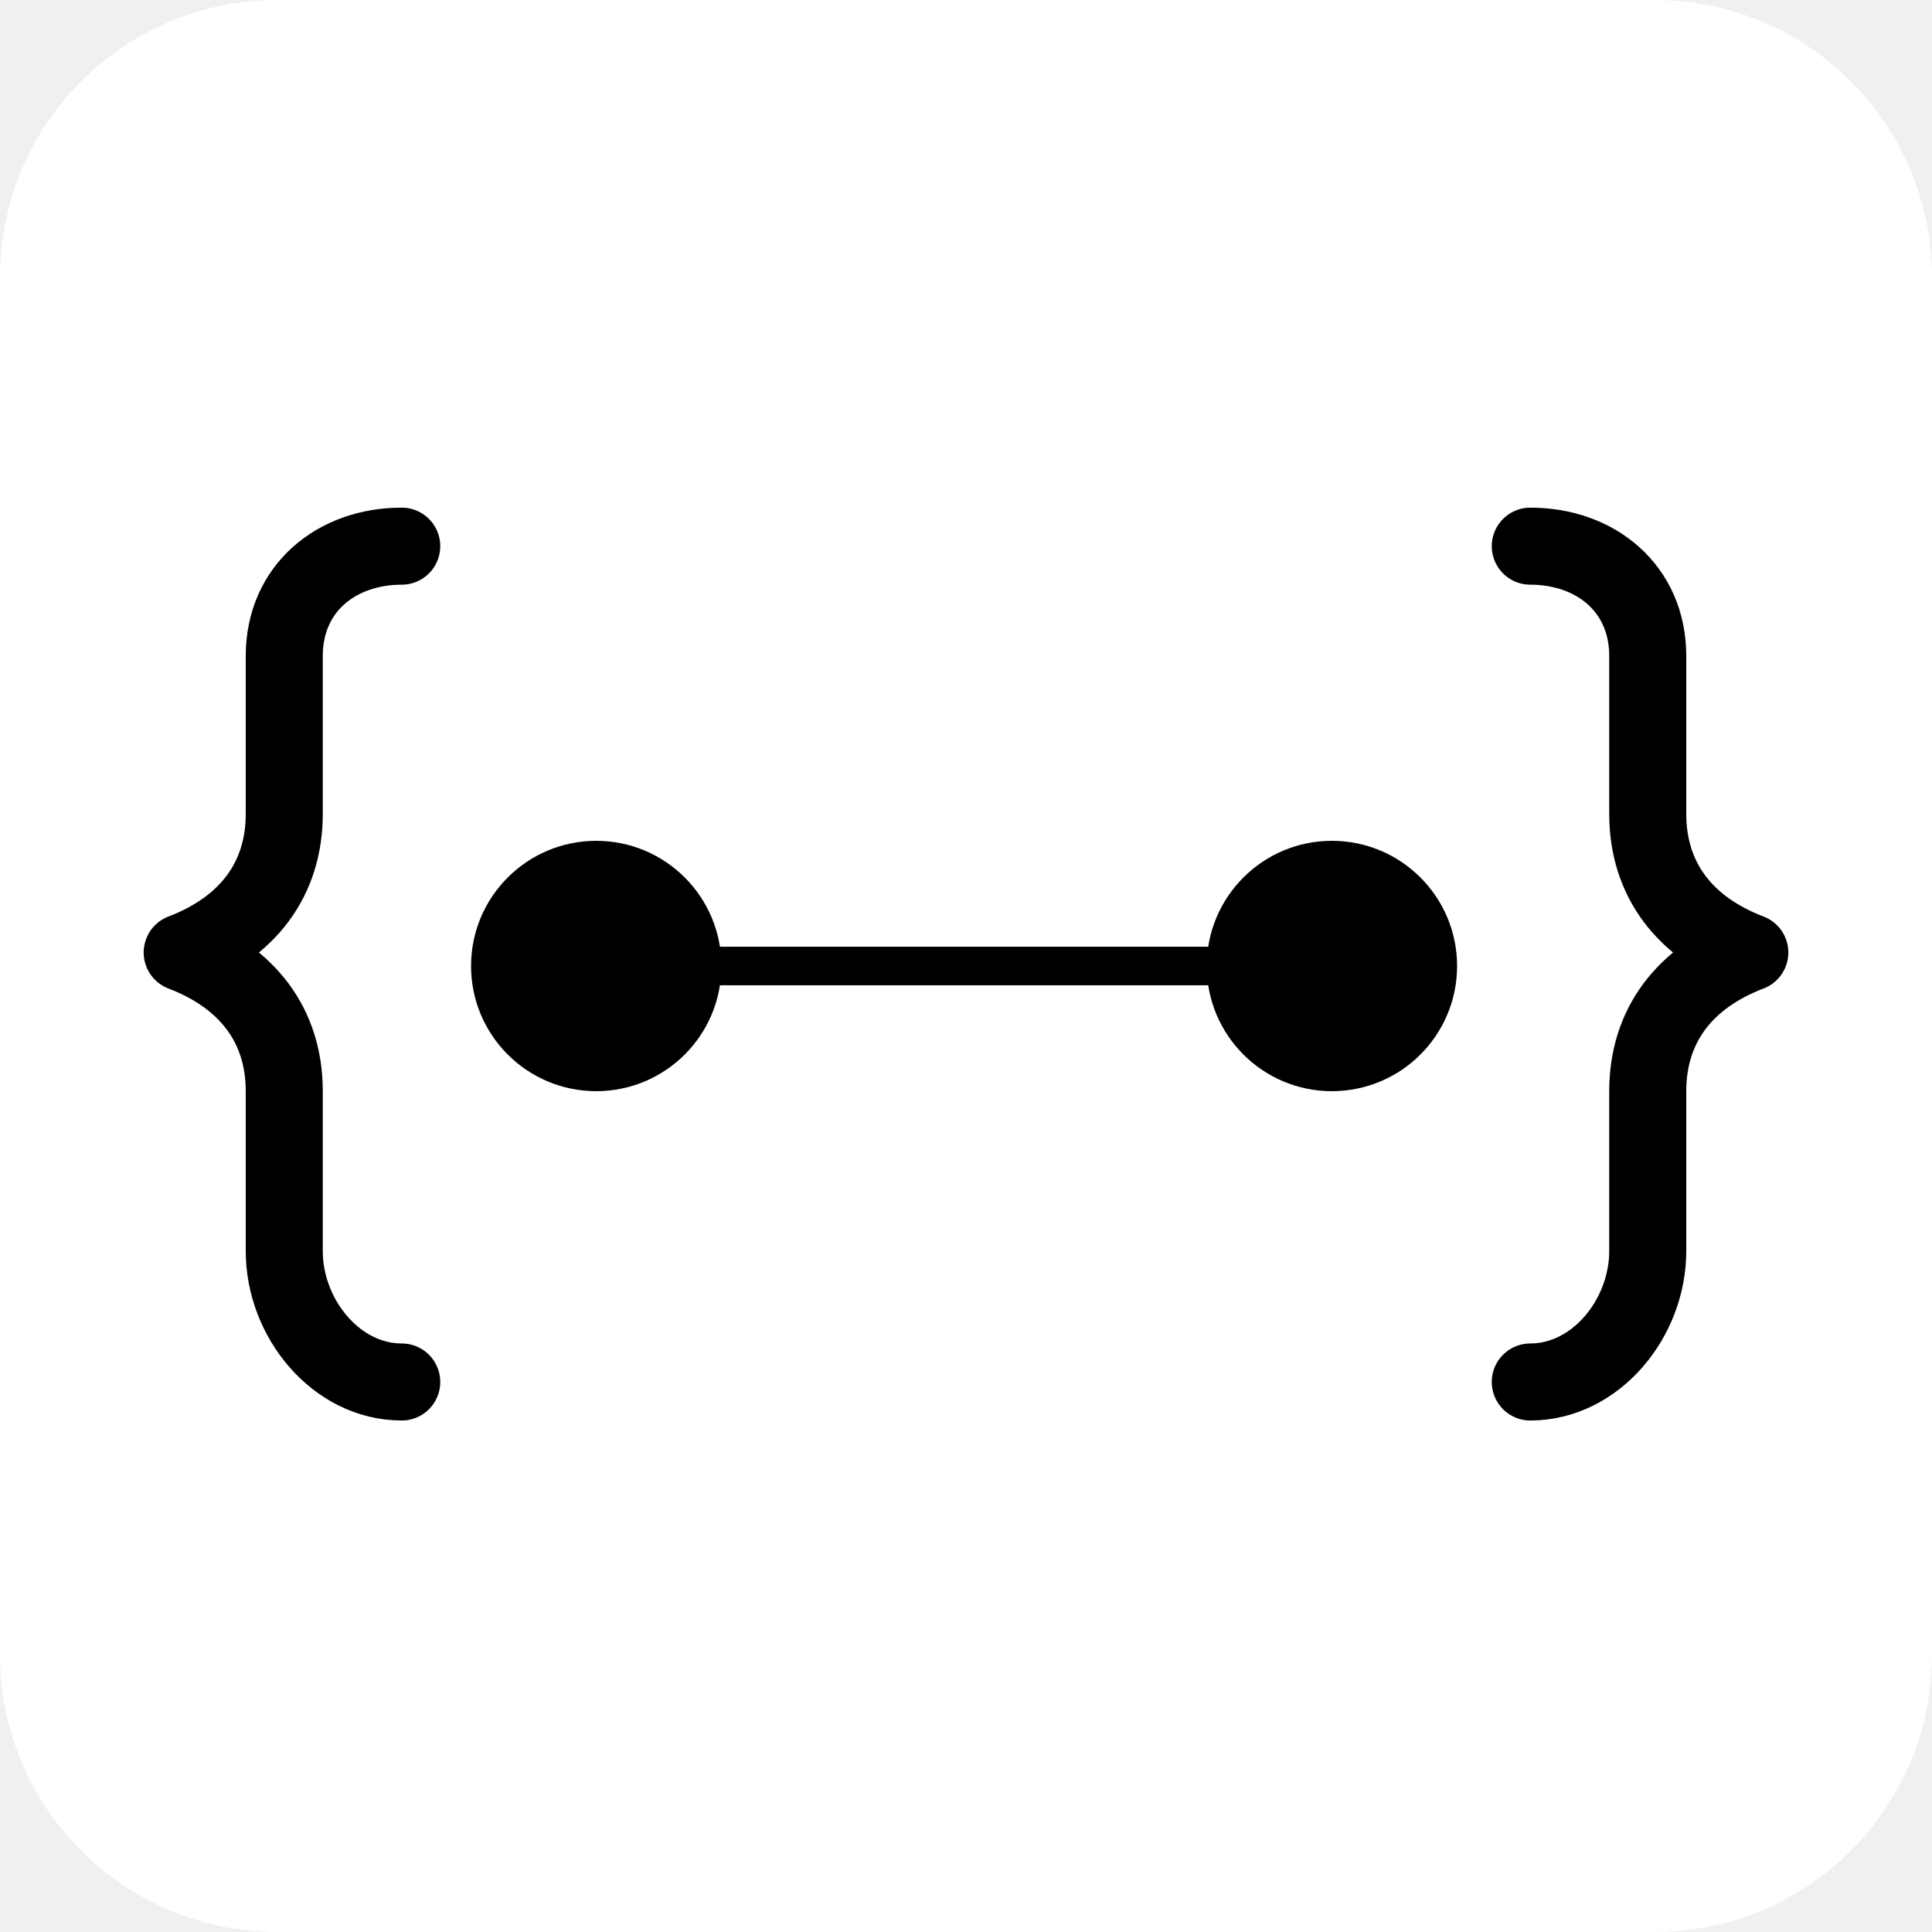
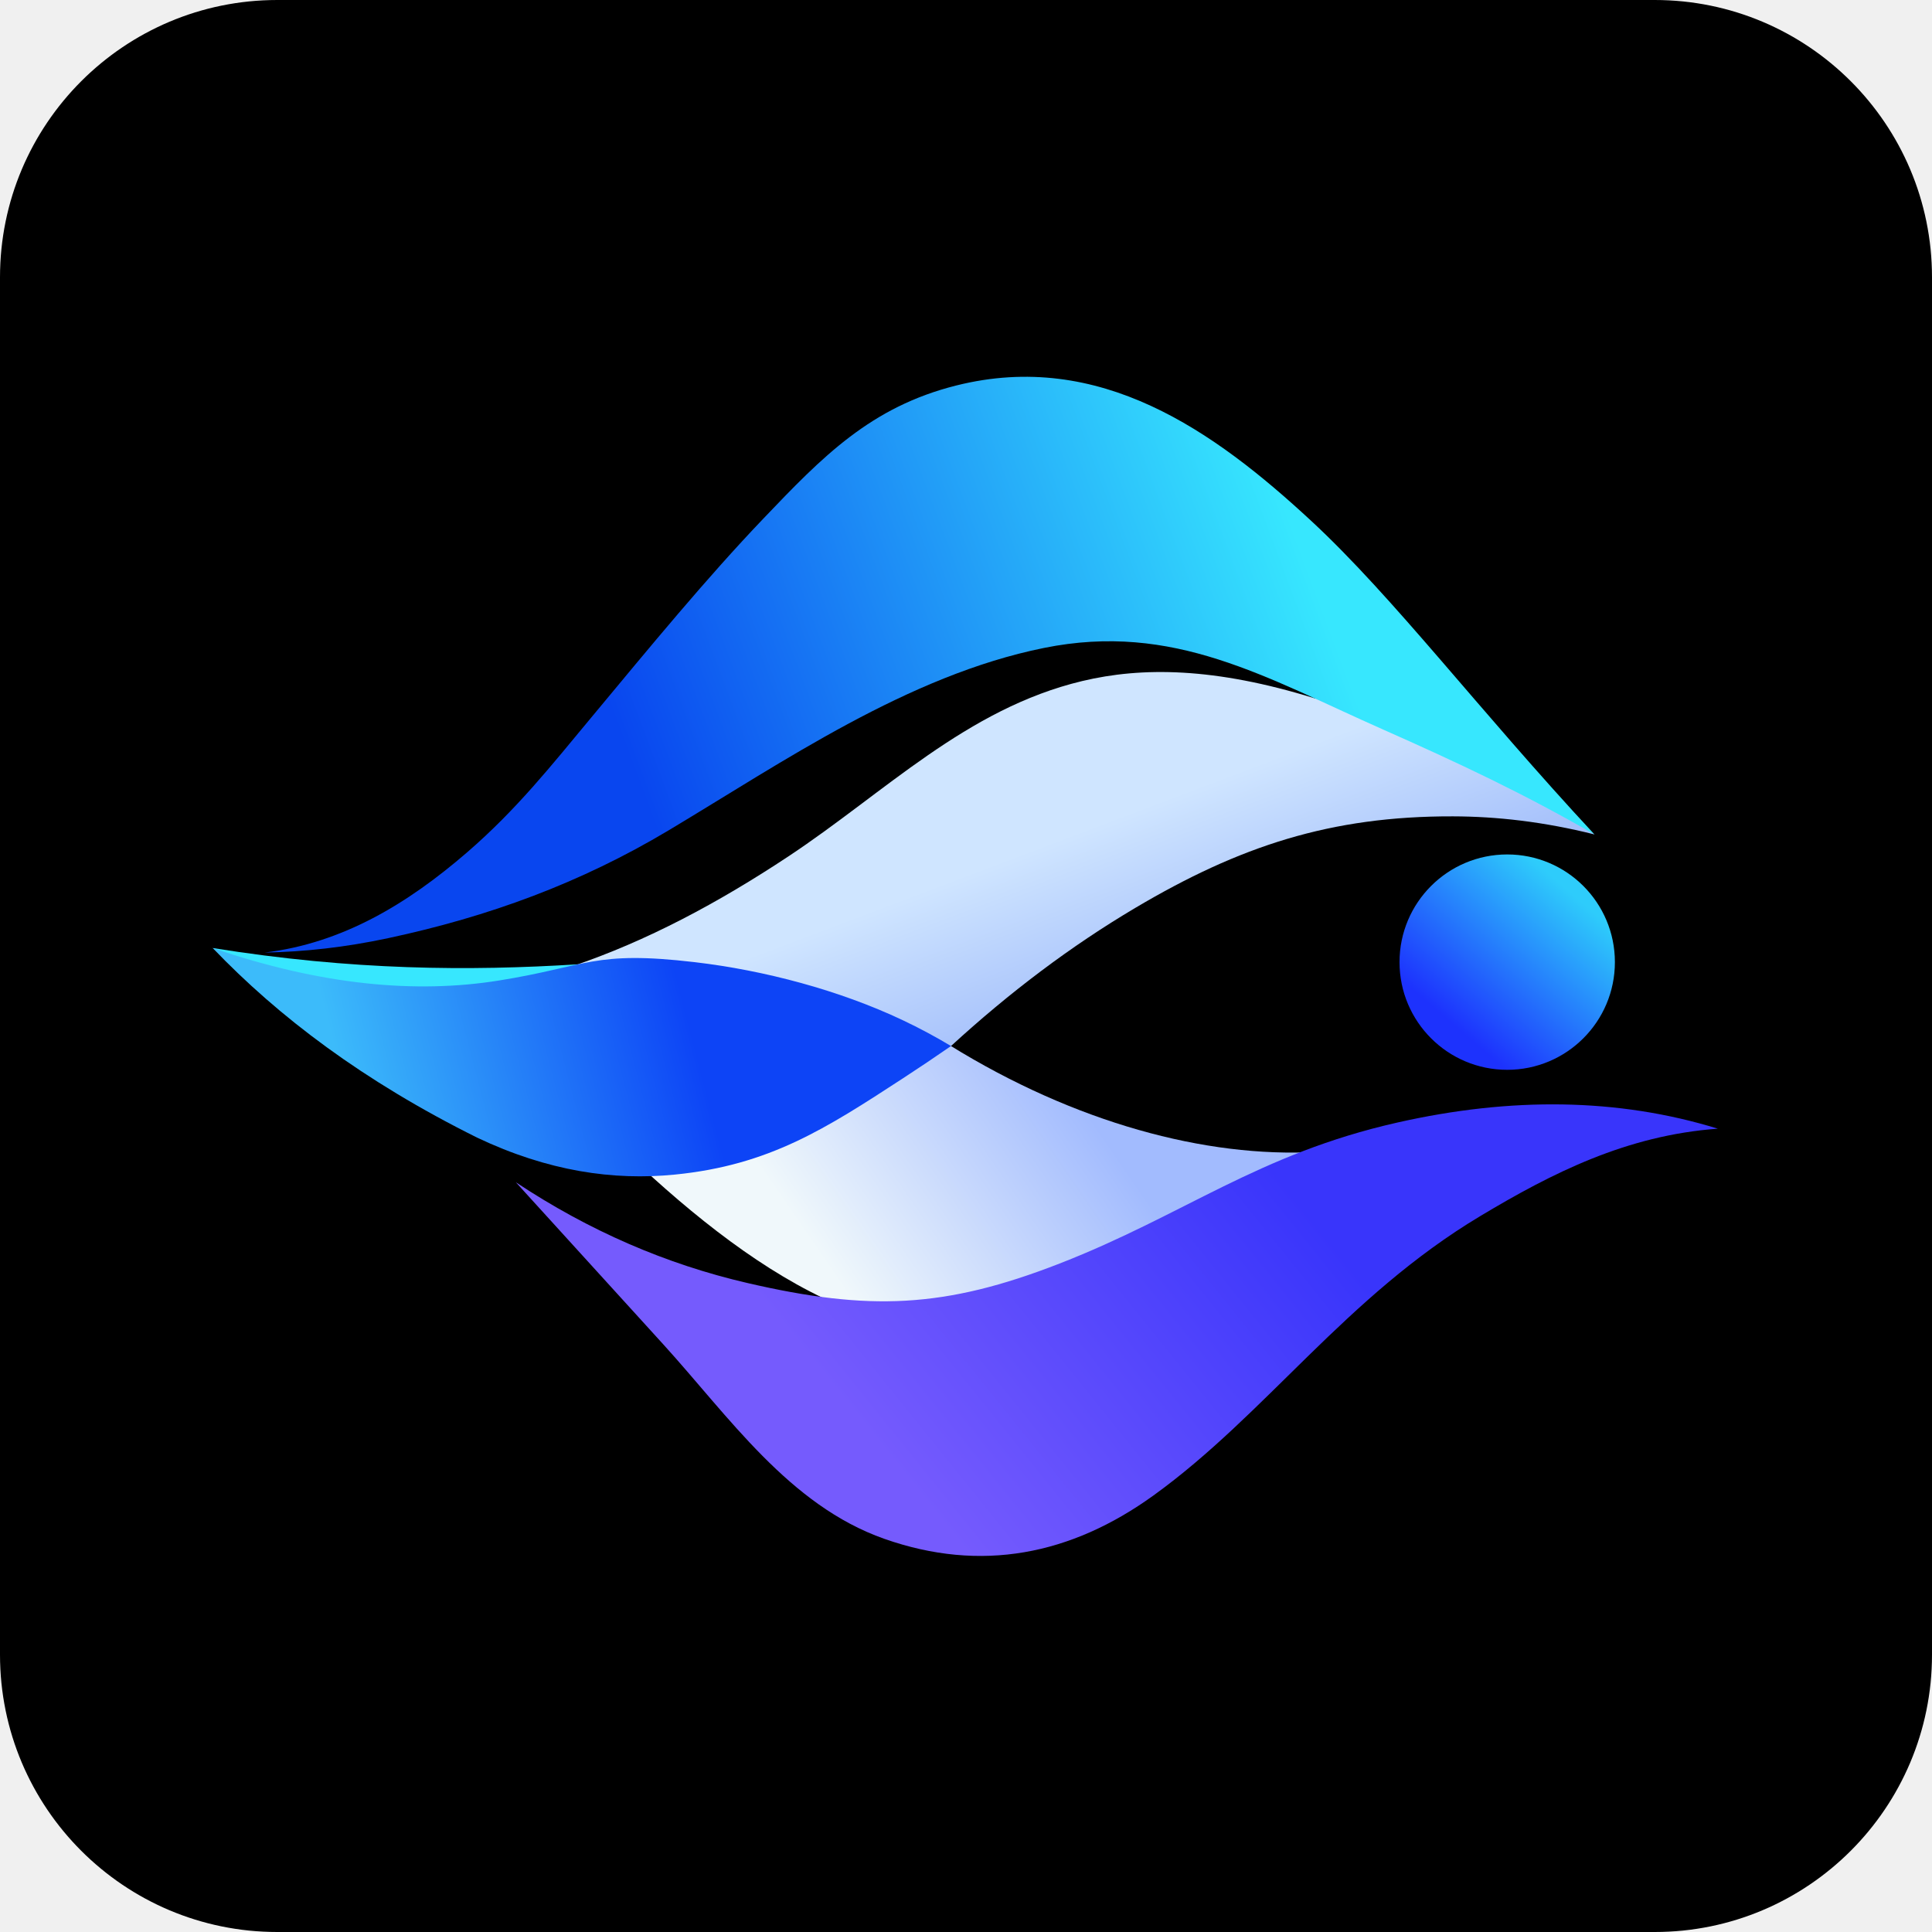
<svg xmlns="http://www.w3.org/2000/svg" width="1254" height="1254" viewBox="0 0 1254 1254">
-   <rect x="0" y="0" width="1254" height="1254" rx="180" fill="#FFFFFF" />
-   <g transform="translate(627 627) scale(1.25) translate(-627 -627)">
-     <path d="M 334 409 C 300 409 273 431 273 466 V 548 C 273 582 254 607 220 620 C 254 633 273 658 273 692 V 775 C 273 810 300 843 334 843" fill="none" stroke="#000000" stroke-width="40" stroke-linecap="round" stroke-linejoin="round" />
-     <path d="M 920 409 C 954 409 981 431 981 466 V 548 C 981 582 1000 607 1034 620 C 1000 633 981 658 981 692 V 775 C 981 810 954 843 920 843" fill="none" stroke="#000000" stroke-width="40" stroke-linecap="round" stroke-linejoin="round" />
-     <line x1="435" y1="627" x2="817" y2="627" stroke="#000000" stroke-width="20" stroke-linecap="round" />
-     <circle cx="435" cy="627" r="65" fill="#000000" />
-     <circle cx="817" cy="627" r="65" fill="#000000" />
+   <defs>
+     <linearGradient id="id0" gradientUnits="userSpaceOnUse" x1="7922.8" y1="2323.94" x2="3933.94" y2="3812.65">
+       <stop offset="0" style="stop-opacity:1; stop-color:#37E7FE" />
+       <stop offset="1" style="stop-opacity:1; stop-color:#0946EF" />
+     </linearGradient>
+     <linearGradient id="id1" gradientUnits="userSpaceOnUse" x1="7028.19" y1="4022.04" x2="7480.85" y2="5217.12">
+       <stop offset="0" style="stop-opacity:1; stop-color:#CFE5FF" />
+       <stop offset="1" style="stop-opacity:1; stop-color:#9BB7FA" />
+     </linearGradient>
+     <linearGradient id="id2" gradientUnits="userSpaceOnUse" x1="4252.12" y1="5286.62" x2="2203.34" y2="5821.97">
+       <stop offset="0" style="stop-opacity:1; stop-color:#0D44F6" />
+       <stop offset="1" style="stop-opacity:1; stop-color:#3CBBFA" />
+     </linearGradient>
+     <linearGradient id="id3" gradientUnits="userSpaceOnUse" x1="8902.42" y1="5347.82" x2="9602.13" y2="4535.25">
+       <stop offset="0" style="stop-opacity:1; stop-color:#1D32FD" />
+       <stop offset="1" style="stop-opacity:1; stop-color:#2ECCFB" />
+     </linearGradient>
+     <linearGradient id="id4" gradientUnits="userSpaceOnUse" x1="5651.57" y1="8185.22" x2="7918.39" y2="6359.98">
+       <stop offset="0" style="stop-opacity:1; stop-color:#755BFD" />
+       <stop offset="1" style="stop-opacity:1; stop-color:#3935FB" />
+     </linearGradient>
+     <linearGradient id="id5" gradientUnits="userSpaceOnUse" x1="6624.84" y1="5795.31" x2="5118.57" y2="6830.28">
+       <stop offset="0" style="stop-opacity:1; stop-color:#A2BBFE" />
+       <stop offset="1" style="stop-opacity:1; stop-color:#F0F8FB" />
+     </linearGradient>
+   </defs>
+   <rect x="0" y="0" width="1254" height="1254" rx="180" fill="#000000" />
+   <g transform="translate(627.00 627.00) scale(0.1070901) translate(-5943.788 -4987.829)">
+     <circle fill="url(#id3)" cx="9224.03" cy="4964.39" r="652.68" />
+     <path fill="#37E7FE" d="M1377.95 4878.86c847.22,135.9 1554.82,139.98 2214.3,98.59 -51.21,113.37 -102.42,226.73 -153.62,340.11 -501.56,-41.69 -1003.12,-83.38 -1504.69,-125.07 -148.51,-78.17 -297.03,-156.33 -445.55,-234.5 -36.81,-26.38 -73.63,-52.76 -110.44,-79.13z" />
+     <path fill="url(#id5)" d="M5844.62 5467.93c757.95,469.26 1552.04,683.09 2221.4,646.89 669.36,-36.2 -1817.36,1145.13 -1840.8,1141.22 -23.45,-3.91 -956.05,-77.76 -961.44,-101.62 -5.39,-23.85 -7.68,-34 -18.46,-81.71 -439.89,-170.27 -873.07,-499.71 -1271.27,-868.01 377.81,-184.98 755.6,-369.99 1133.4,-554.97 241.4,-60.44 495.78,-121.37 737.17,-181.8z" />
+     <path fill="url(#id4)" d="M3215.44 6298.59c444.07,294.74 912.19,496.81 1403.19,610.57 737.11,170.77 1194.41,154.09 1892.6,-118.06 757.58,-295.29 1202.13,-663.47 2046.14,-854.28 687.99,-155.54 1337.36,-149.85 1943.37,37.01 -554.27,40.43 -1004.09,268.63 -1439.47,529.44 -815.66,488.62 -1298.69,1200.94 -1980.71,1693.24 -500.08,360.99 -1045.01,469.48 -1631.48,263.34 -577.43,-202.96 -942.26,-741.49 -1340.9,-1179.78 -297.58,-327.17 -595.16,-654.33 -892.74,-981.48z" />
+     <path fill="url(#id1)" d="M3556.31 4989.74c453.23,-152.91 887.19,-385.7 1309.81,-665.41 585.37,-387.43 1079.34,-895.66 1781.89,-1063.56 361.3,-86.36 802.18,-83.72 1409.2,104.8 229.77,35.92 459.53,71.84 689.31,107.77 273.58,191.5 547.16,383.01 820.74,574.51 61.89,47.51 123.77,95.03 185.65,142.53 -307.55,-77.01 -591.22,-108.92 -858.34,-109.56 -743.14,-1.78 -1293.87,181.35 -1923.62,554.19 -391.64,231.88 -763.63,512.88 -1118.02,837.89 -765.54,-161.05 -1531.08,-322.11 -2296.62,-483.16z" />
+     <path fill="url(#id2)" d="M4299.89 4964.58c422.05,49.48 876.7,170.15 1260.04,351.55 102.42,48.46 199.9,100.87 293.01,156.77 -96.22,66.61 -193.58,132.09 -292.18,196.3 -467.78,304.68 -808.46,525.93 -1381.48,582.84 -373.22,37.07 -768.66,-19.89 -1198.92,-224.16 -691.25,-343.74 -1202.99,-732.34 -1602.4,-1149.03 659.67,225.7 1230.83,277.67 1734.44,197.06 540.06,-86.45 572.82,-183.39 1187.5,-111.34z" />
+     <path fill="url(#id0)" d="M1693.56 4906.35c469.34,-56.45 865.04,-294.66 1227.26,-608.1 299.85,-259.47 506.05,-521.09 757.48,-823.41 351.19,-422.26 689.51,-834.41 1036.68,-1197.99 358.51,-375.45 650.28,-677.4 1170.22,-807.58 868.38,-217.43 1561.4,274.36 2150.59,820.4 500.62,463.94 1014.16,1145.1 1717.12,1900.71 -427.16,-246.86 -827.38,-434.82 -1282.29,-636.27 -710.51,-314.63 -1267.88,-652.82 -2054.04,-494.05 -824.36,166.47 -1579.98,690.15 -2276.31,1106.23 -533.08,318.54 -1088.17,522.3 -1698.4,652.7 -258.58,55.25 -507.58,83.13 -748.31,87.36z" />
  </g>
</svg>
